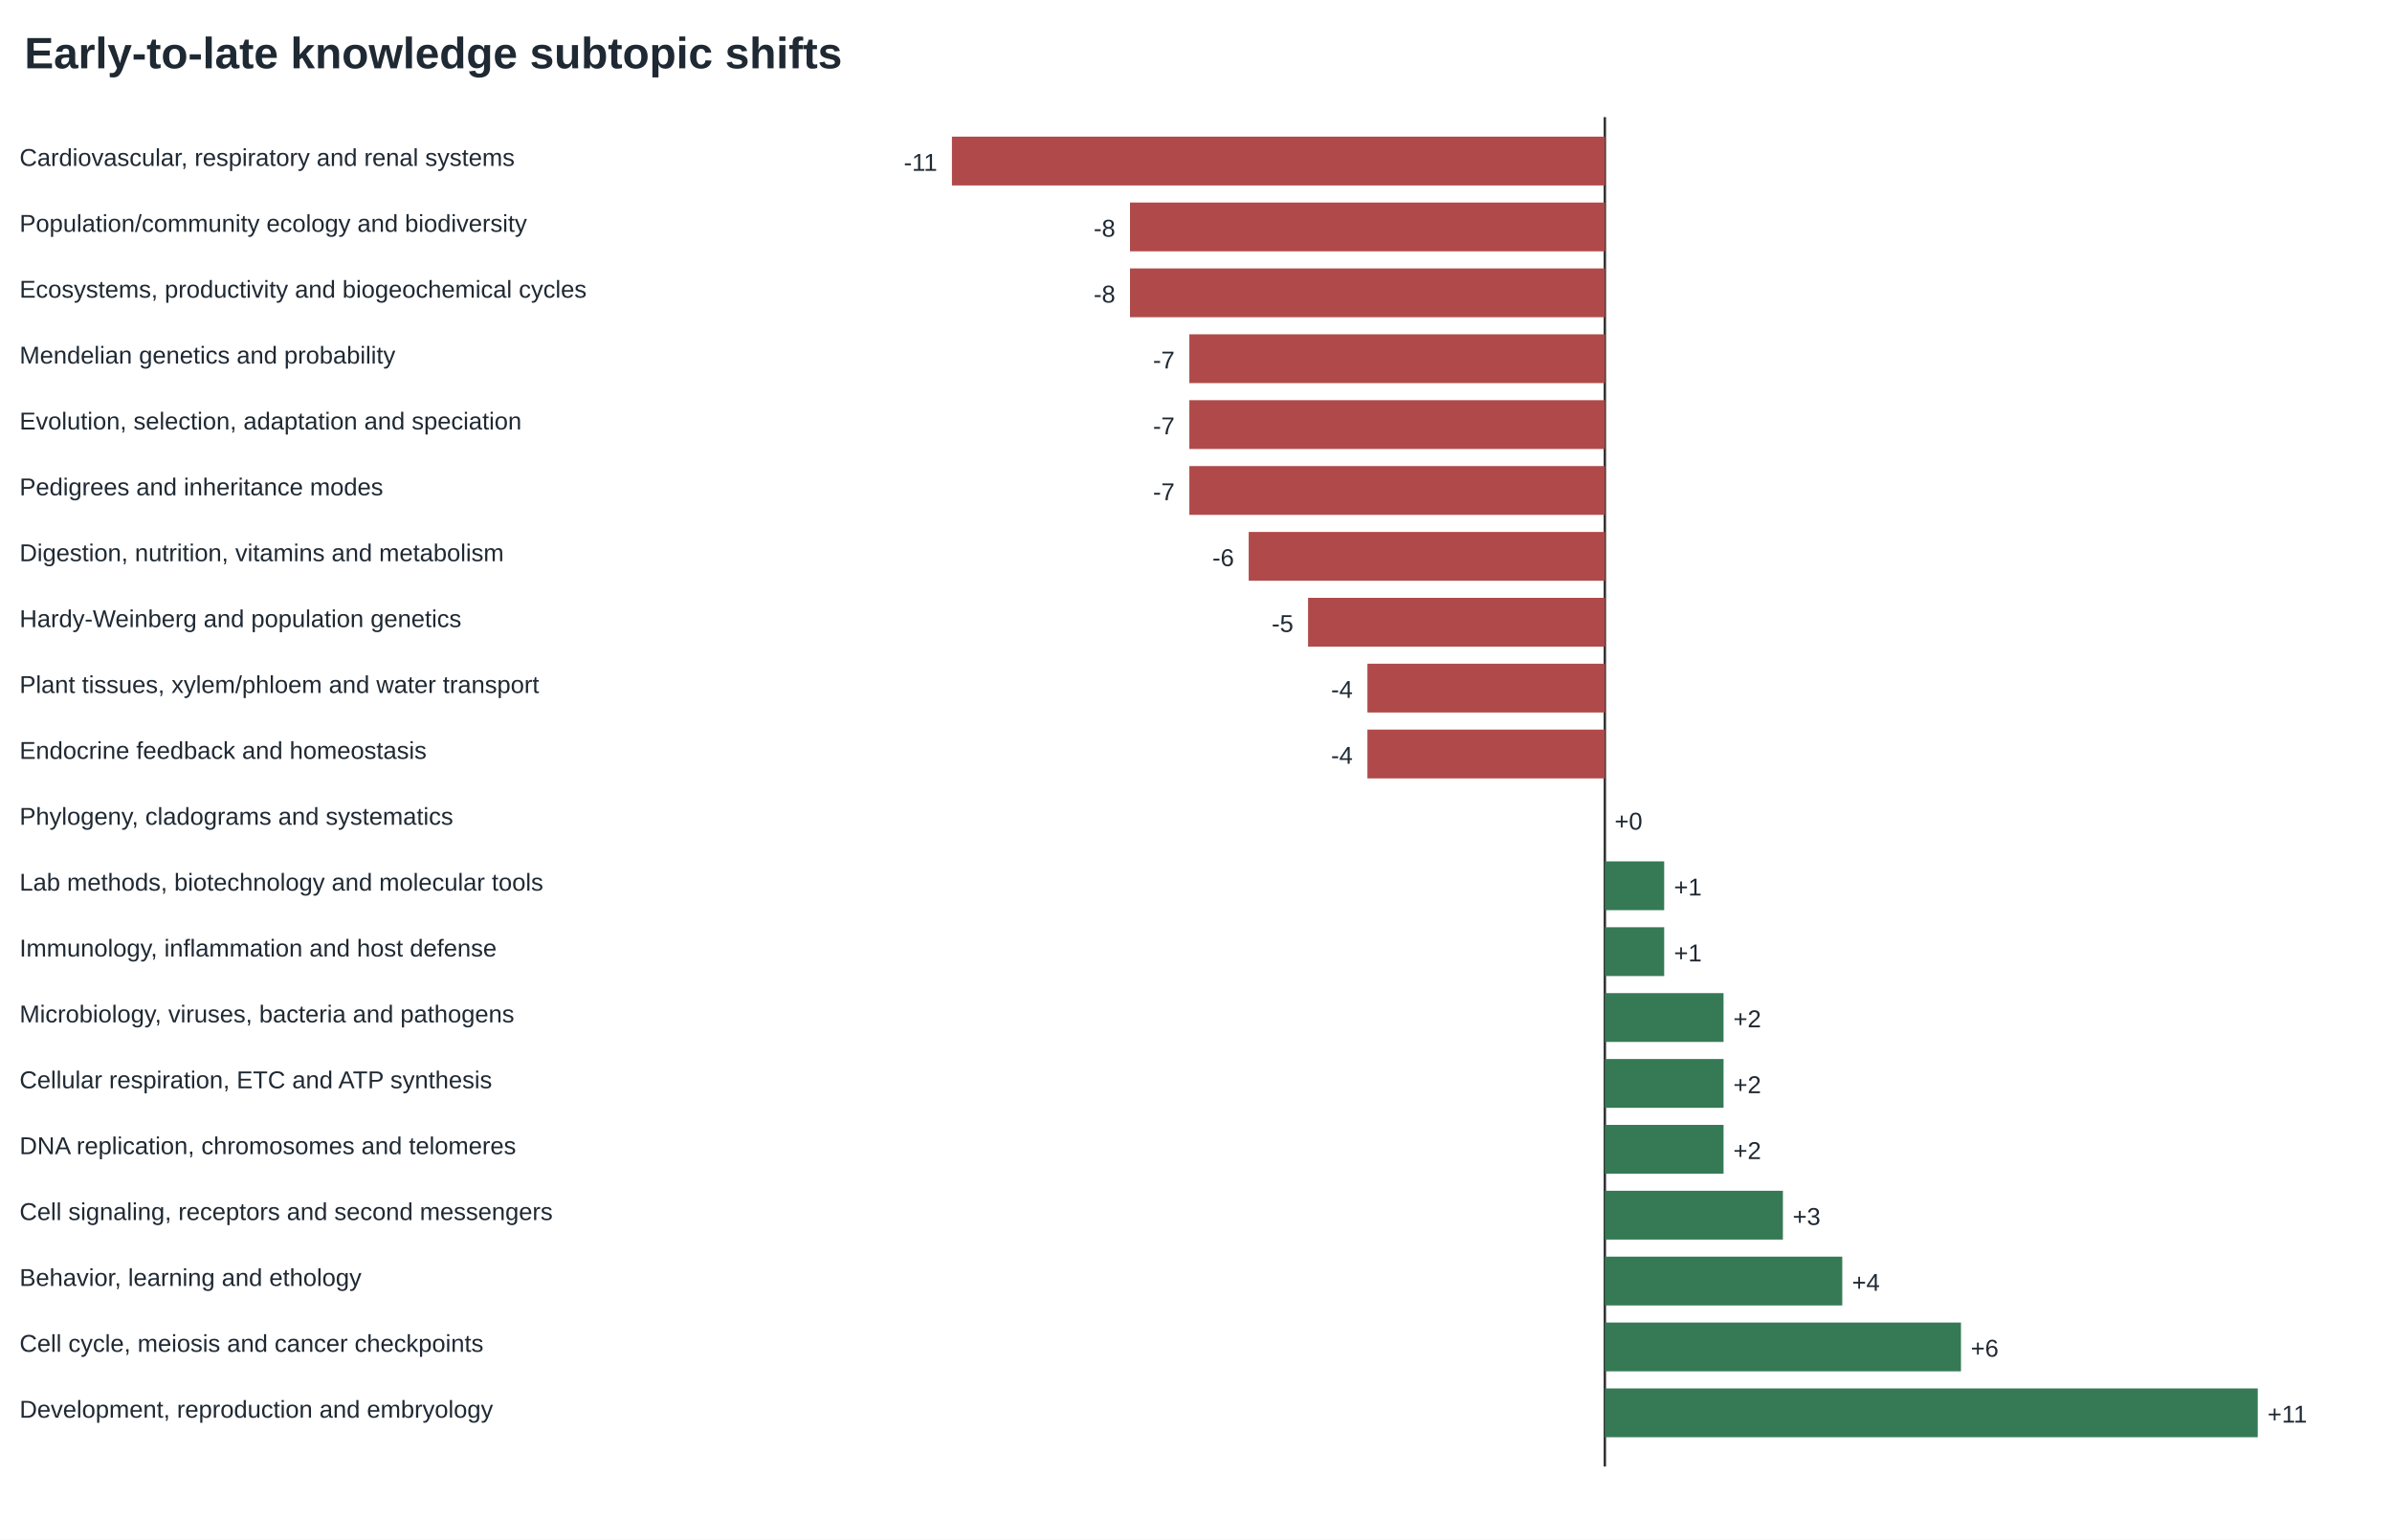
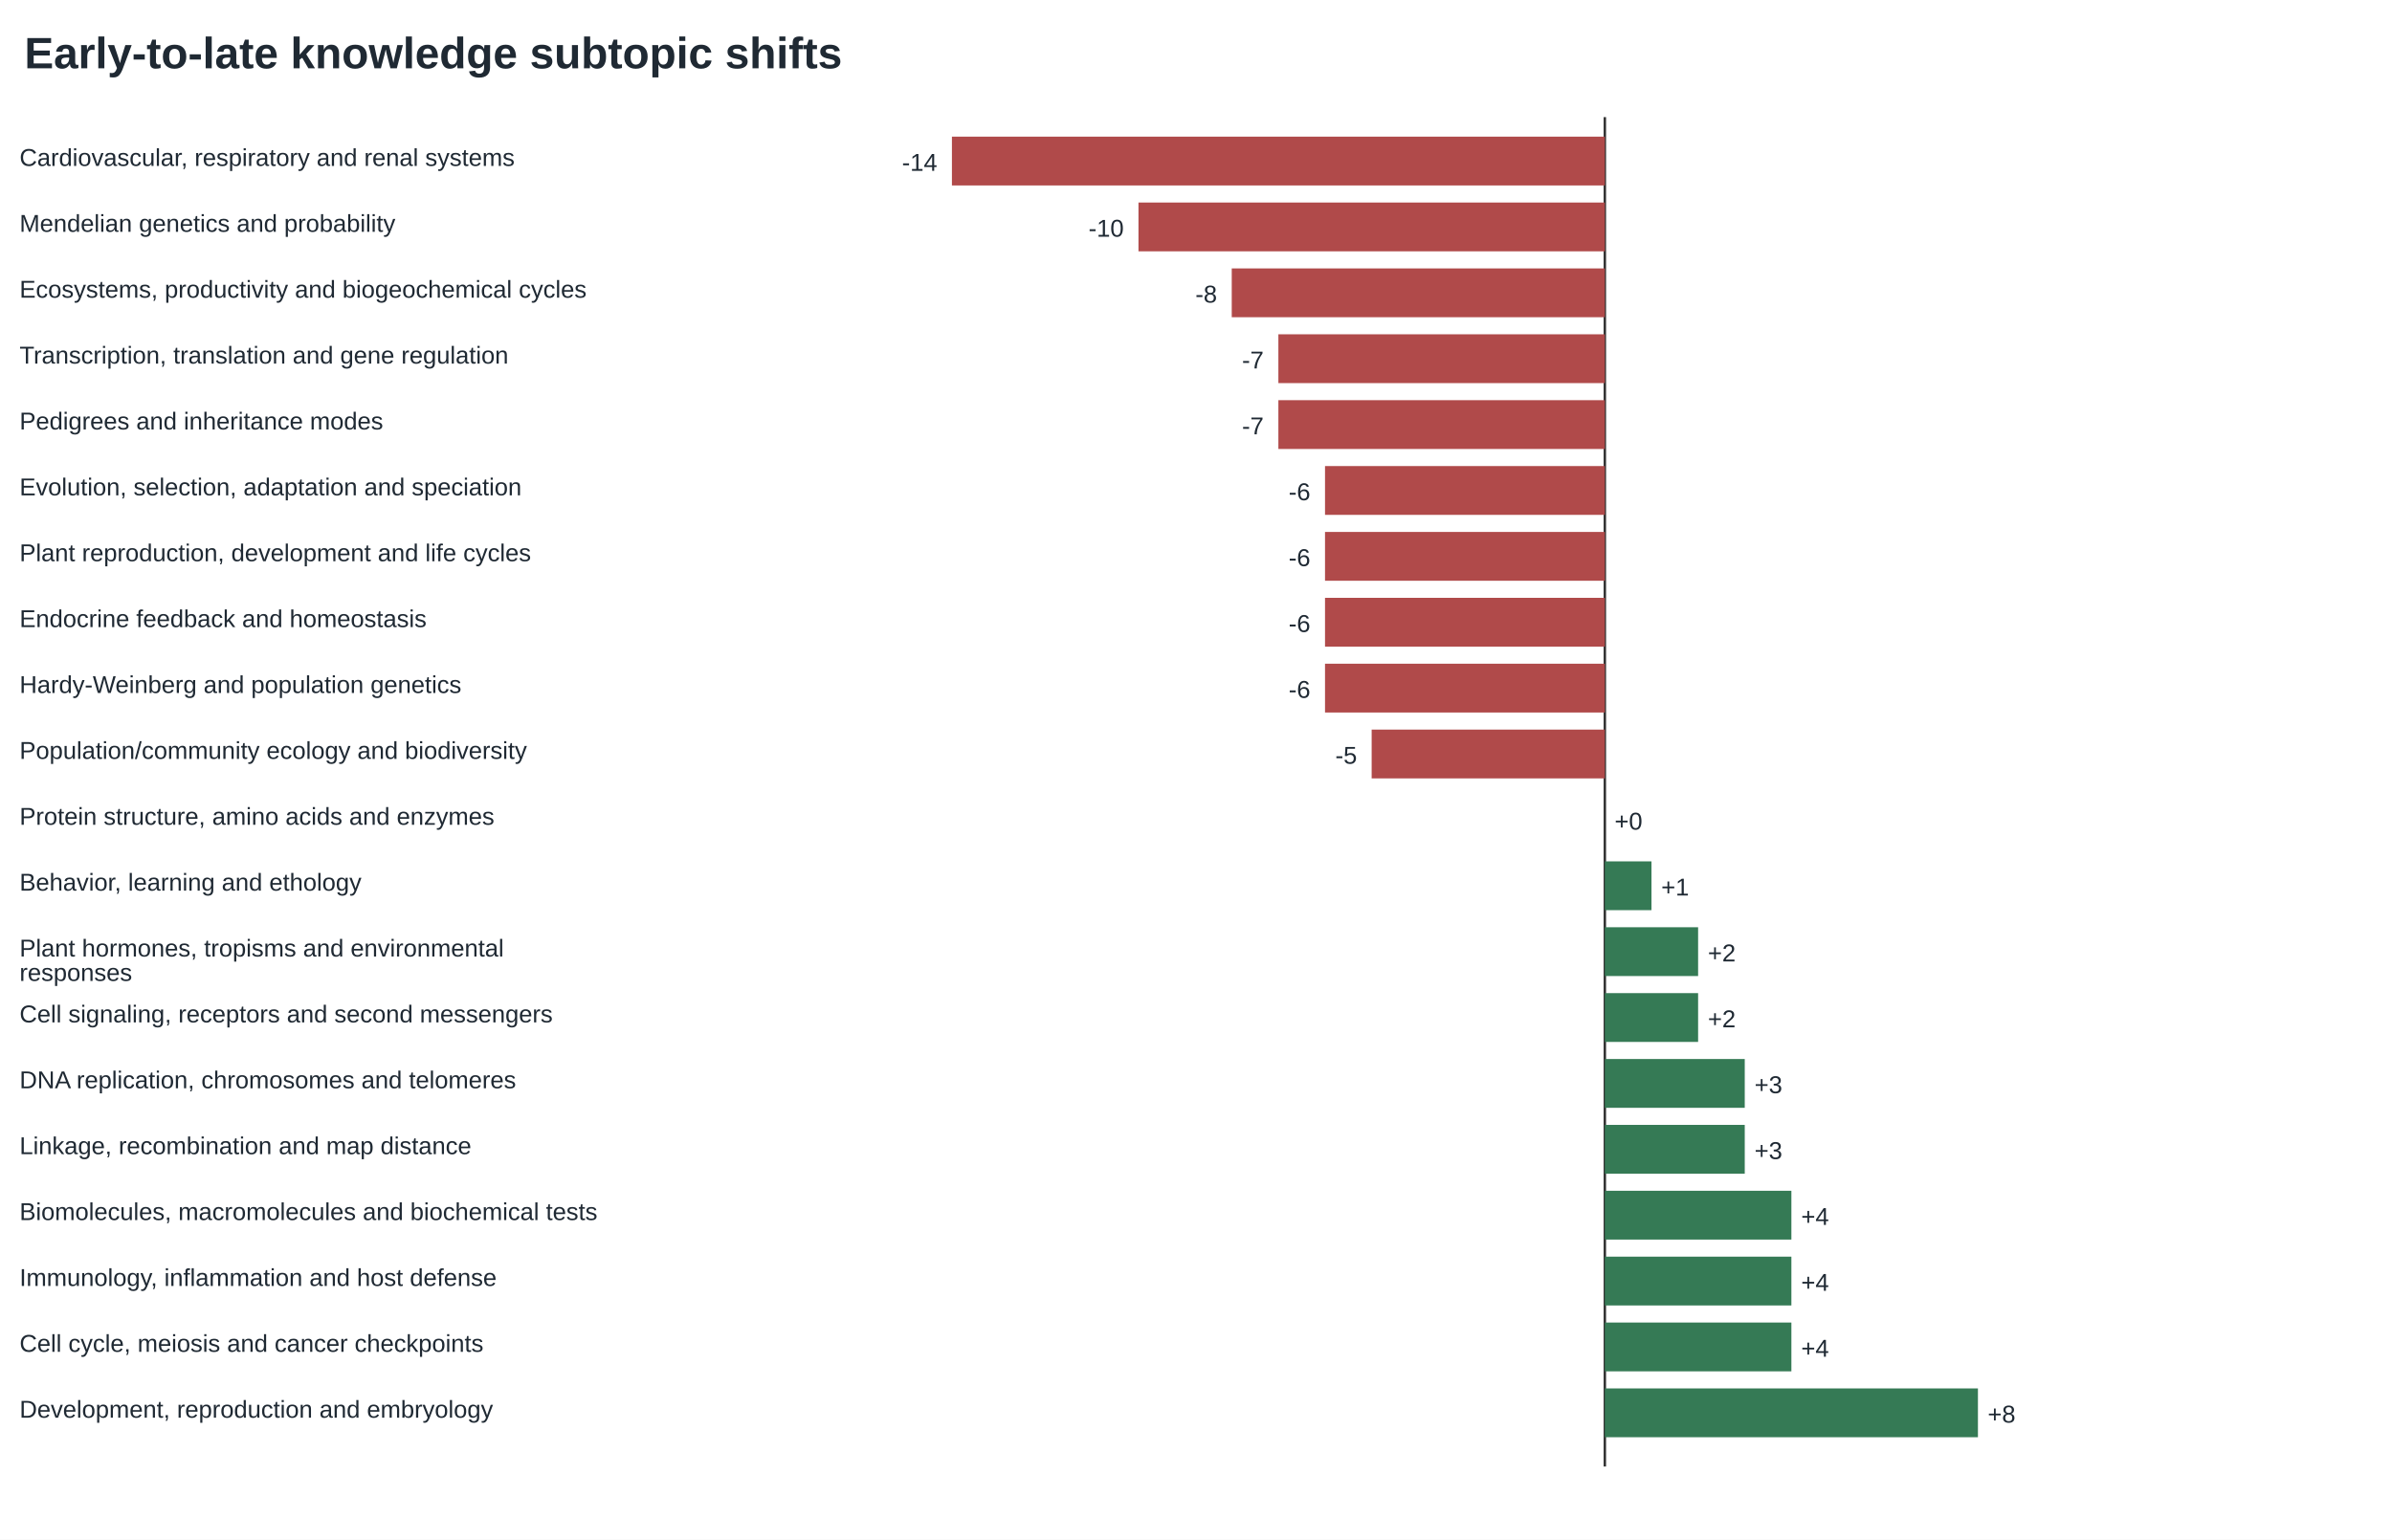
<svg xmlns="http://www.w3.org/2000/svg" width="980" height="631" viewBox="0 0 980 631">
  <style>text{font-family:Arial,Helvetica,sans-serif;font-size:12px;fill:#1f2933}.title{font-size:18px;font-weight:700}.small{font-size:10px}</style>
  <rect width="980" height="631" fill="white" />
  <text x="10" y="28" class="title">Early-to-late knowledge subtopic shifts</text>
  <line x1="657.5" x2="657.5" y1="48" y2="601" stroke="#333" stroke-width="1" />
  <text x="8" y="68" class="small">Cardiovascular, respiratory and renal systems</text>
  <rect x="390.0" y="56" width="267.5" height="20" fill="#b04a4a" />
-   <text x="384.0" y="70" text-anchor="end" class="small">-11</text>
-   <text x="8" y="95" class="small">Population/community ecology and biodiversity</text>
-   <rect x="462.955" y="83" width="194.545" height="20" fill="#b04a4a" />
-   <text x="456.955" y="97" text-anchor="end" class="small">-8</text>
+   <text x="384.0" y="70" text-anchor="end" class="small">-14</text>
+   <text x="8" y="95" class="small">Mendelian genetics and probability</text>
+   <rect x="466.429" y="83" width="191.071" height="20" fill="#b04a4a" />
+   <text x="460.429" y="97" text-anchor="end" class="small">-10</text>
  <text x="8" y="122" class="small">Ecosystems, productivity and biogeochemical cycles</text>
-   <rect x="462.955" y="110" width="194.545" height="20" fill="#b04a4a" />
-   <text x="456.955" y="124" text-anchor="end" class="small">-8</text>
-   <text x="8" y="149" class="small">Mendelian genetics and probability</text>
-   <rect x="487.273" y="137" width="170.227" height="20" fill="#b04a4a" />
-   <text x="481.273" y="151" text-anchor="end" class="small">-7</text>
-   <text x="8" y="176" class="small">Evolution, selection, adaptation and speciation</text>
-   <rect x="487.273" y="164" width="170.227" height="20" fill="#b04a4a" />
-   <text x="481.273" y="178" text-anchor="end" class="small">-7</text>
-   <text x="8" y="203" class="small">Pedigrees and inheritance modes</text>
-   <rect x="487.273" y="191" width="170.227" height="20" fill="#b04a4a" />
-   <text x="481.273" y="205" text-anchor="end" class="small">-7</text>
-   <text x="8" y="230" class="small">Digestion, nutrition, vitamins and metabolism</text>
-   <rect x="511.591" y="218" width="145.909" height="20" fill="#b04a4a" />
-   <text x="505.591" y="232" text-anchor="end" class="small">-6</text>
-   <text x="8" y="257" class="small">Hardy-Weinberg and population genetics</text>
-   <rect x="535.909" y="245" width="121.591" height="20" fill="#b04a4a" />
-   <text x="529.909" y="259" text-anchor="end" class="small">-5</text>
-   <text x="8" y="284" class="small">Plant tissues, xylem/phloem and water transport</text>
-   <rect x="560.227" y="272" width="97.273" height="20" fill="#b04a4a" />
-   <text x="554.227" y="286" text-anchor="end" class="small">-4</text>
-   <text x="8" y="311" class="small">Endocrine feedback and homeostasis</text>
-   <rect x="560.227" y="299" width="97.273" height="20" fill="#b04a4a" />
-   <text x="554.227" y="313" text-anchor="end" class="small">-4</text>
-   <text x="8" y="338" class="small">Phylogeny, cladograms and systematics</text>
+   <rect x="504.643" y="110" width="152.857" height="20" fill="#b04a4a" />
+   <text x="498.643" y="124" text-anchor="end" class="small">-8</text>
+   <text x="8" y="149" class="small">Transcription, translation and gene regulation</text>
+   <rect x="523.75" y="137" width="133.75" height="20" fill="#b04a4a" />
+   <text x="517.75" y="151" text-anchor="end" class="small">-7</text>
+   <text x="8" y="176" class="small">Pedigrees and inheritance modes</text>
+   <rect x="523.75" y="164" width="133.75" height="20" fill="#b04a4a" />
+   <text x="517.75" y="178" text-anchor="end" class="small">-7</text>
+   <text x="8" y="203" class="small">Evolution, selection, adaptation and speciation</text>
+   <rect x="542.857" y="191" width="114.643" height="20" fill="#b04a4a" />
+   <text x="536.857" y="205" text-anchor="end" class="small">-6</text>
+   <text x="8" y="230" class="small">Plant reproduction, development and life cycles</text>
+   <rect x="542.857" y="218" width="114.643" height="20" fill="#b04a4a" />
+   <text x="536.857" y="232" text-anchor="end" class="small">-6</text>
+   <text x="8" y="257" class="small">Endocrine feedback and homeostasis</text>
+   <rect x="542.857" y="245" width="114.643" height="20" fill="#b04a4a" />
+   <text x="536.857" y="259" text-anchor="end" class="small">-6</text>
+   <text x="8" y="284" class="small">Hardy-Weinberg and population genetics</text>
+   <rect x="542.857" y="272" width="114.643" height="20" fill="#b04a4a" />
+   <text x="536.857" y="286" text-anchor="end" class="small">-6</text>
+   <text x="8" y="311" class="small">Population/community ecology and biodiversity</text>
+   <rect x="561.964" y="299" width="95.536" height="20" fill="#b04a4a" />
+   <text x="555.964" y="313" text-anchor="end" class="small">-5</text>
+   <text x="8" y="338" class="small">Protein structure, amino acids and enzymes</text>
  <rect x="657.5" y="326" width="0.0" height="20" fill="#357a55" />
  <text x="661.5" y="340" text-anchor="start" class="small">+0</text>
-   <text x="8" y="365" class="small">Lab methods, biotechnology and molecular tools</text>
-   <rect x="657.5" y="353" width="24.318" height="20" fill="#357a55" />
-   <text x="685.818" y="367" text-anchor="start" class="small">+1</text>
-   <text x="8" y="392" class="small">Immunology, inflammation and host defense</text>
-   <rect x="657.5" y="380" width="24.318" height="20" fill="#357a55" />
-   <text x="685.818" y="394" text-anchor="start" class="small">+1</text>
-   <text x="8" y="419" class="small">Microbiology, viruses, bacteria and pathogens</text>
-   <rect x="657.5" y="407" width="48.636" height="20" fill="#357a55" />
-   <text x="710.136" y="421" text-anchor="start" class="small">+2</text>
-   <text x="8" y="446" class="small">Cellular respiration, ETC and ATP synthesis</text>
-   <rect x="657.5" y="434" width="48.636" height="20" fill="#357a55" />
-   <text x="710.136" y="448" text-anchor="start" class="small">+2</text>
-   <text x="8" y="473" class="small">DNA replication, chromosomes and telomeres</text>
-   <rect x="657.5" y="461" width="48.636" height="20" fill="#357a55" />
-   <text x="710.136" y="475" text-anchor="start" class="small">+2</text>
-   <text x="8" y="500" class="small">Cell signaling, receptors and second messengers</text>
-   <rect x="657.5" y="488" width="72.955" height="20" fill="#357a55" />
-   <text x="734.455" y="502" text-anchor="start" class="small">+3</text>
-   <text x="8" y="527" class="small">Behavior, learning and ethology</text>
-   <rect x="657.5" y="515" width="97.273" height="20" fill="#357a55" />
-   <text x="758.773" y="529" text-anchor="start" class="small">+4</text>
+   <text x="8" y="365" class="small">Behavior, learning and ethology</text>
+   <rect x="657.5" y="353" width="19.107" height="20" fill="#357a55" />
+   <text x="680.607" y="367" text-anchor="start" class="small">+1</text>
+   <text x="8" y="392" class="small">Plant hormones, tropisms and environmental</text>
+   <text x="8" y="402" class="small">responses</text>
+   <rect x="657.5" y="380" width="38.214" height="20" fill="#357a55" />
+   <text x="699.714" y="394" text-anchor="start" class="small">+2</text>
+   <text x="8" y="419" class="small">Cell signaling, receptors and second messengers</text>
+   <rect x="657.5" y="407" width="38.214" height="20" fill="#357a55" />
+   <text x="699.714" y="421" text-anchor="start" class="small">+2</text>
+   <text x="8" y="446" class="small">DNA replication, chromosomes and telomeres</text>
+   <rect x="657.5" y="434" width="57.321" height="20" fill="#357a55" />
+   <text x="718.821" y="448" text-anchor="start" class="small">+3</text>
+   <text x="8" y="473" class="small">Linkage, recombination and map distance</text>
+   <rect x="657.5" y="461" width="57.321" height="20" fill="#357a55" />
+   <text x="718.821" y="475" text-anchor="start" class="small">+3</text>
+   <text x="8" y="500" class="small">Biomolecules, macromolecules and biochemical tests</text>
+   <rect x="657.5" y="488" width="76.429" height="20" fill="#357a55" />
+   <text x="737.929" y="502" text-anchor="start" class="small">+4</text>
+   <text x="8" y="527" class="small">Immunology, inflammation and host defense</text>
+   <rect x="657.5" y="515" width="76.429" height="20" fill="#357a55" />
+   <text x="737.929" y="529" text-anchor="start" class="small">+4</text>
  <text x="8" y="554" class="small">Cell cycle, meiosis and cancer checkpoints</text>
-   <rect x="657.5" y="542" width="145.909" height="20" fill="#357a55" />
-   <text x="807.409" y="556" text-anchor="start" class="small">+6</text>
+   <rect x="657.5" y="542" width="76.429" height="20" fill="#357a55" />
+   <text x="737.929" y="556" text-anchor="start" class="small">+4</text>
  <text x="8" y="581" class="small">Development, reproduction and embryology</text>
-   <rect x="657.5" y="569" width="267.5" height="20" fill="#357a55" />
-   <text x="929.0" y="583" text-anchor="start" class="small">+11</text>
+   <rect x="657.5" y="569" width="152.857" height="20" fill="#357a55" />
+   <text x="814.357" y="583" text-anchor="start" class="small">+8</text>
</svg>
